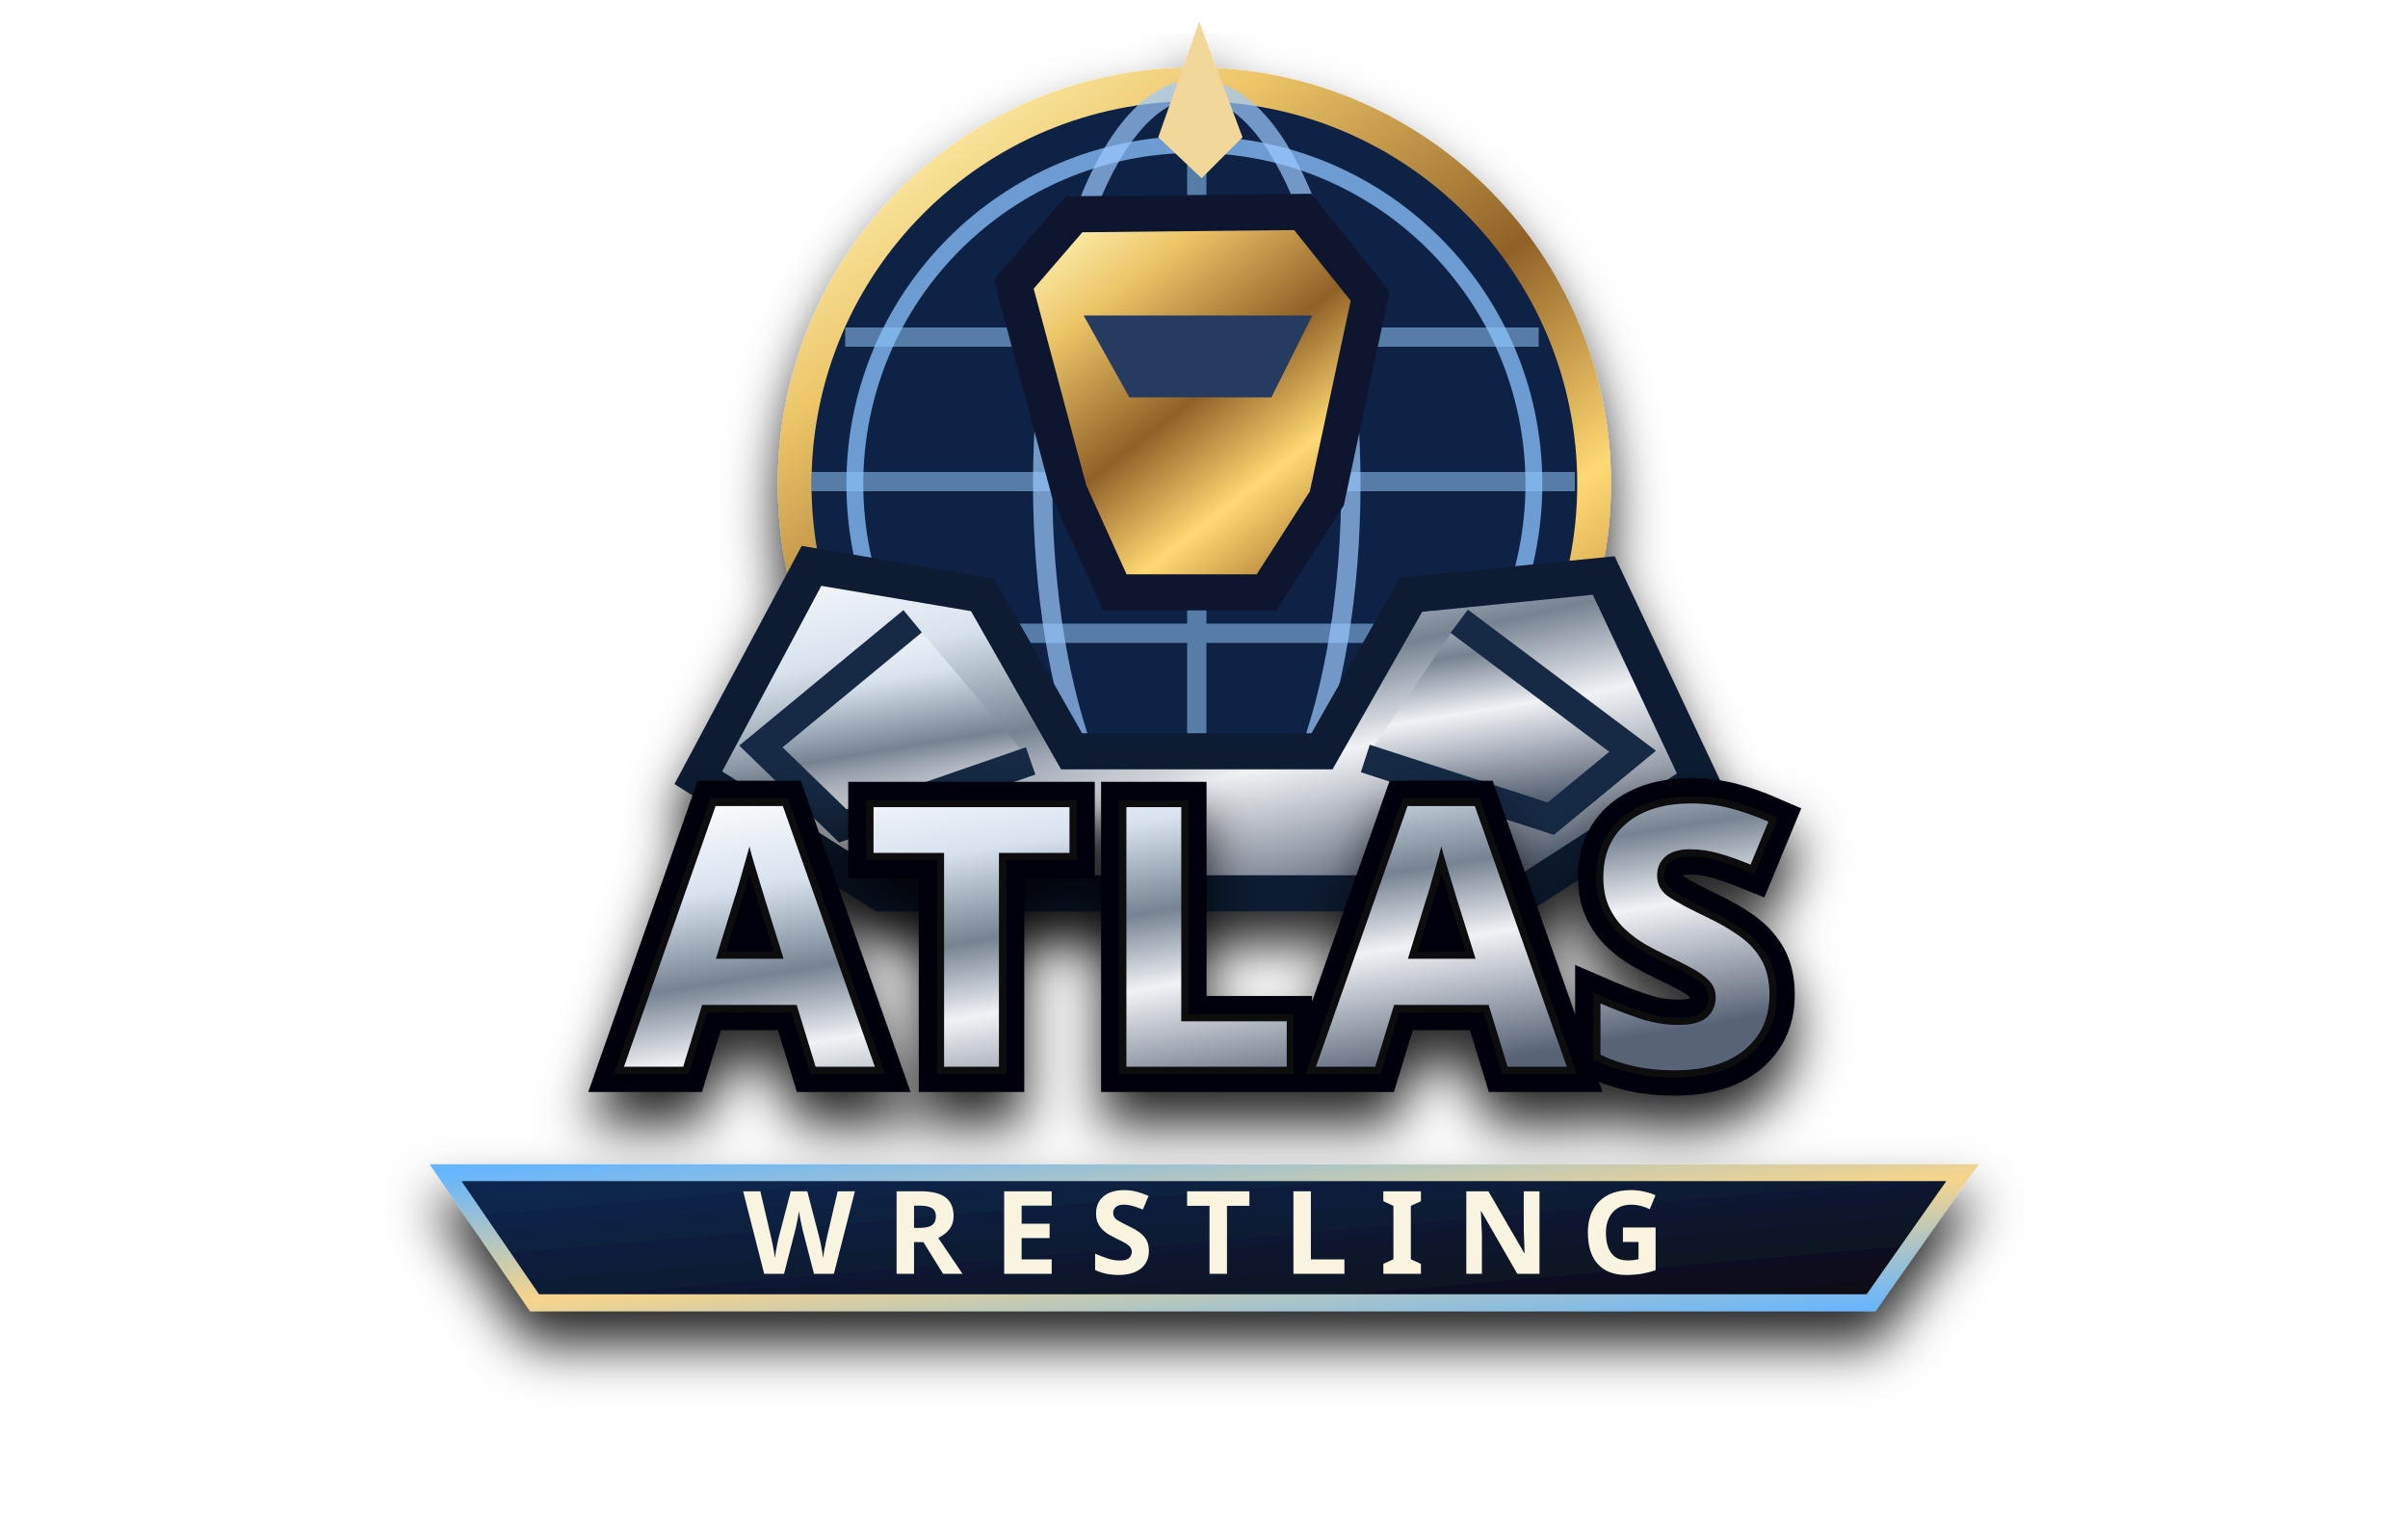
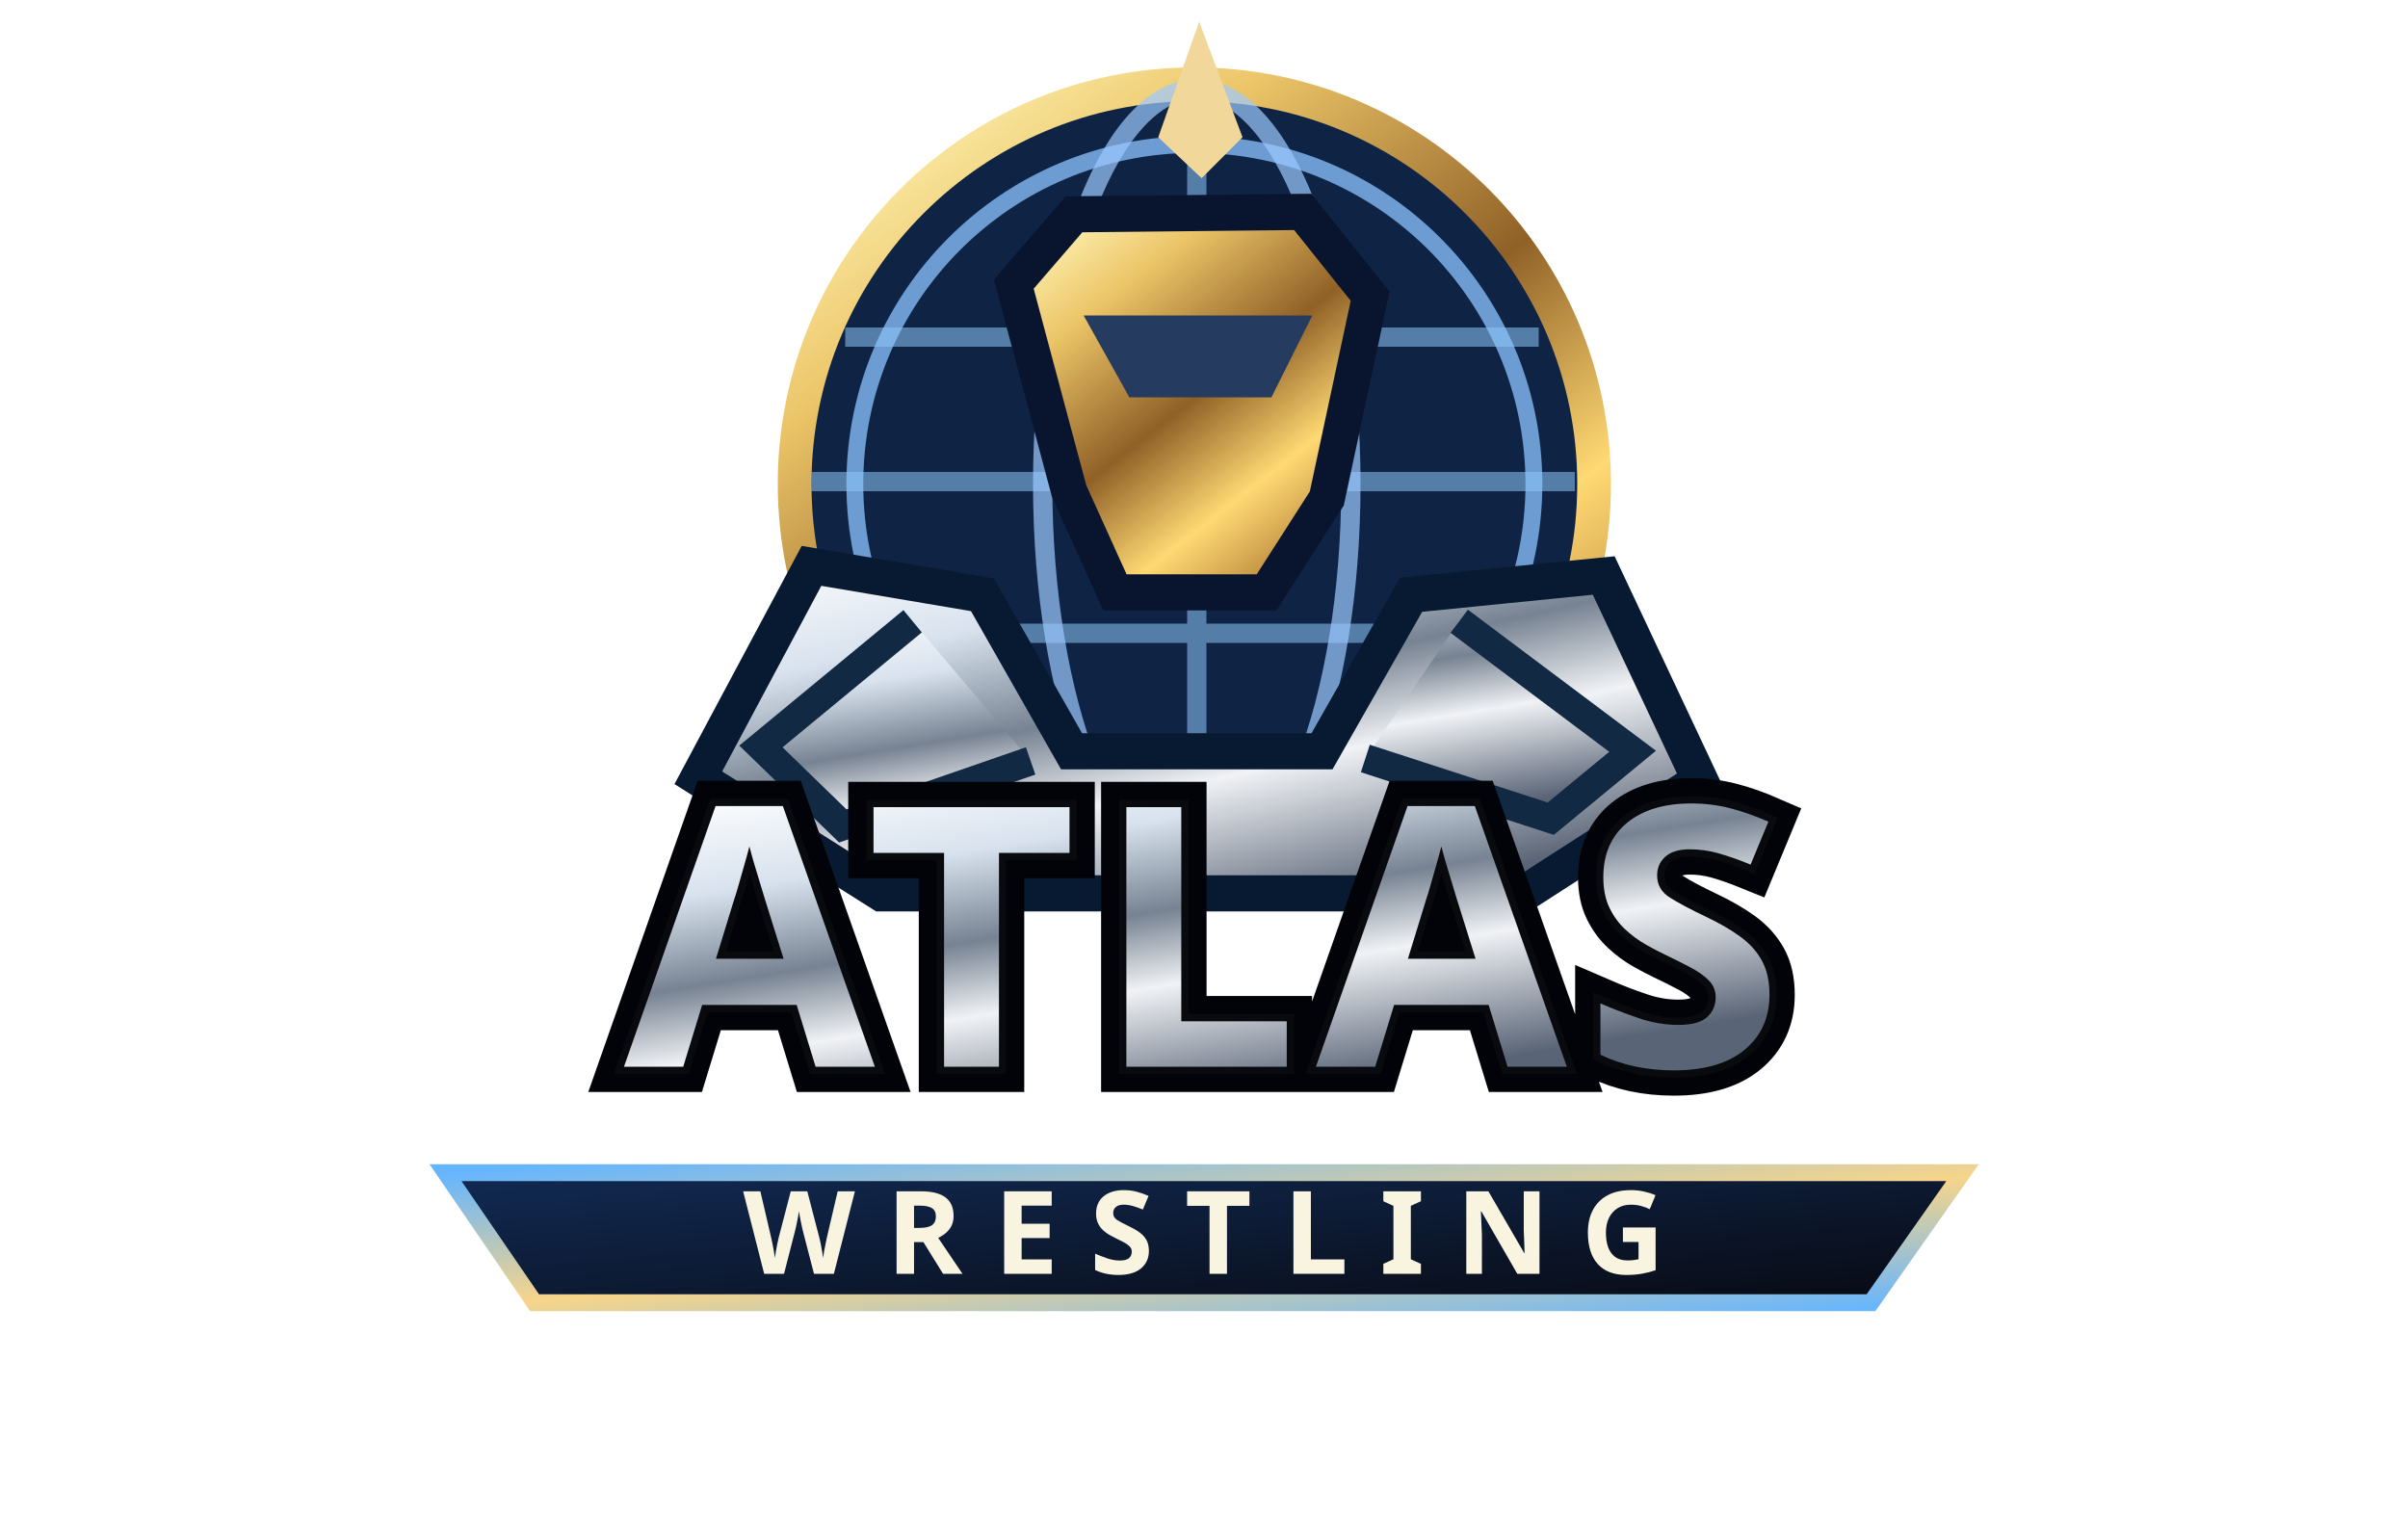
<svg xmlns="http://www.w3.org/2000/svg" viewBox="0 0 1000 630" role="img" aria-labelledby="title desc">
  <defs>
    <linearGradient id="chrome" x1="0" y1="0" x2=".7" y2="1">
      <stop stop-color="#ffffff" />
      <stop offset=".26" stop-color="#d8e2ee" />
      <stop offset=".49" stop-color="#778392" />
      <stop offset=".68" stop-color="#f0f2f5" />
      <stop offset="1" stop-color="#596476" />
    </linearGradient>
    <linearGradient id="gold" x1=".13" y1="0" x2=".86" y2="1">
      <stop stop-color="#fff6b8" />
      <stop offset=".21" stop-color="#ecc568" />
      <stop offset=".50" stop-color="#906127" />
      <stop offset=".73" stop-color="#ffd973" />
      <stop offset="1" stop-color="#9b6425" />
    </linearGradient>
    <linearGradient id="energy" x1="0" y1="0" x2="1" y2="1">
      <stop stop-color="#65b5ff" />
      <stop offset=".52" stop-color="#f7d58a" />
      <stop offset="1" stop-color="#65b5ff" />
    </linearGradient>
    <linearGradient id="deep" x1="0" y1="0" x2="1" y2="1">
      <stop stop-color="#112a53" />
      <stop offset="1" stop-color="#080a12" />
    </linearGradient>
    <filter id="glow" x="-60%" y="-60%" width="220%" height="220%">
      <feGaussianBlur stdDeviation="11" />
    </filter>
    <filter id="shadow" x="-30%" y="-30%" width="180%" height="190%">
      <feDropShadow dx="0" dy="14" stdDeviation="11" flood-color="#000" flood-opacity=".85" />
    </filter>
  </defs>
-   <g filter="url(#shadow)">
+   <g>
    <circle cx="496" cy="201" r="166" fill="#0f2445" stroke="url(#gold)" stroke-width="14" />
    <circle cx="496" cy="201" r="141" fill="none" stroke="#83baf4" stroke-width="7" opacity=".8" />
    <path d="M337 200 H654 M351 140 H639 M353 263 H636 M497 36 V366" stroke="#8dc6fa" stroke-width="8" opacity=".55" />
    <ellipse cx="497" cy="201" rx="64" ry="164" fill="none" stroke="#9cc9ff" stroke-width="8" opacity=".7" />
    <path d="M290 323 337 235 408 247 445 312 H549 L586 247 666 239 706 324 633 371 H366Z" fill="url(#chrome)" stroke="#071a32" stroke-width="15" />
    <path d="M421 118 446 89 541 88 569 123 551 207 526 246 463 246 444 204Z" fill="url(#gold)" stroke="#09152e" stroke-width="15" />
    <path d="M450 131 545 131 528 165 469 165Z" fill="#263b60" />
    <path d="M379 258 316 310 350 343 428 316 M606 258 678 312 644 340 567 315" fill="url(#chrome)" stroke="#122944" stroke-width="12" />
    <path d="M498 9 516 57 499 74 481 57Z" fill="#f2d79b" />
  </g>
-   <g filter="url(#shadow)" text-anchor="middle" font-family="'Arial Black',Impact,'Arial Narrow',sans-serif" font-weight="1000">
+   <g text-anchor="middle" font-family="'Arial Black',Impact,'Arial Narrow',sans-serif" font-weight="1000">
    <text x="500" y="443" font-size="151" letter-spacing="7" textLength="850" lengthAdjust="spacingAndGlyphs" fill="#060810" stroke="#020308" stroke-width="21" paint-order="stroke">ATLAS</text>
    <text x="500" y="443" font-size="151" letter-spacing="7" textLength="850" lengthAdjust="spacingAndGlyphs" fill="url(#chrome)" stroke="#090a0d" stroke-width="6" paint-order="stroke">ATLAS</text>
    <path d="M130 467 H870" stroke="url(#energy)" stroke-width="8" stroke-linecap="round" />
    <path d="M185 487 L815 487 777 541 222 541Z" fill="url(#deep)" stroke="url(#energy)" stroke-width="7" />
    <text x="500" y="529" font-size="48" letter-spacing="13" textLength="490" lengthAdjust="spacingAndGlyphs" fill="#f9f4df">WRESTLING</text>
  </g>
</svg>
